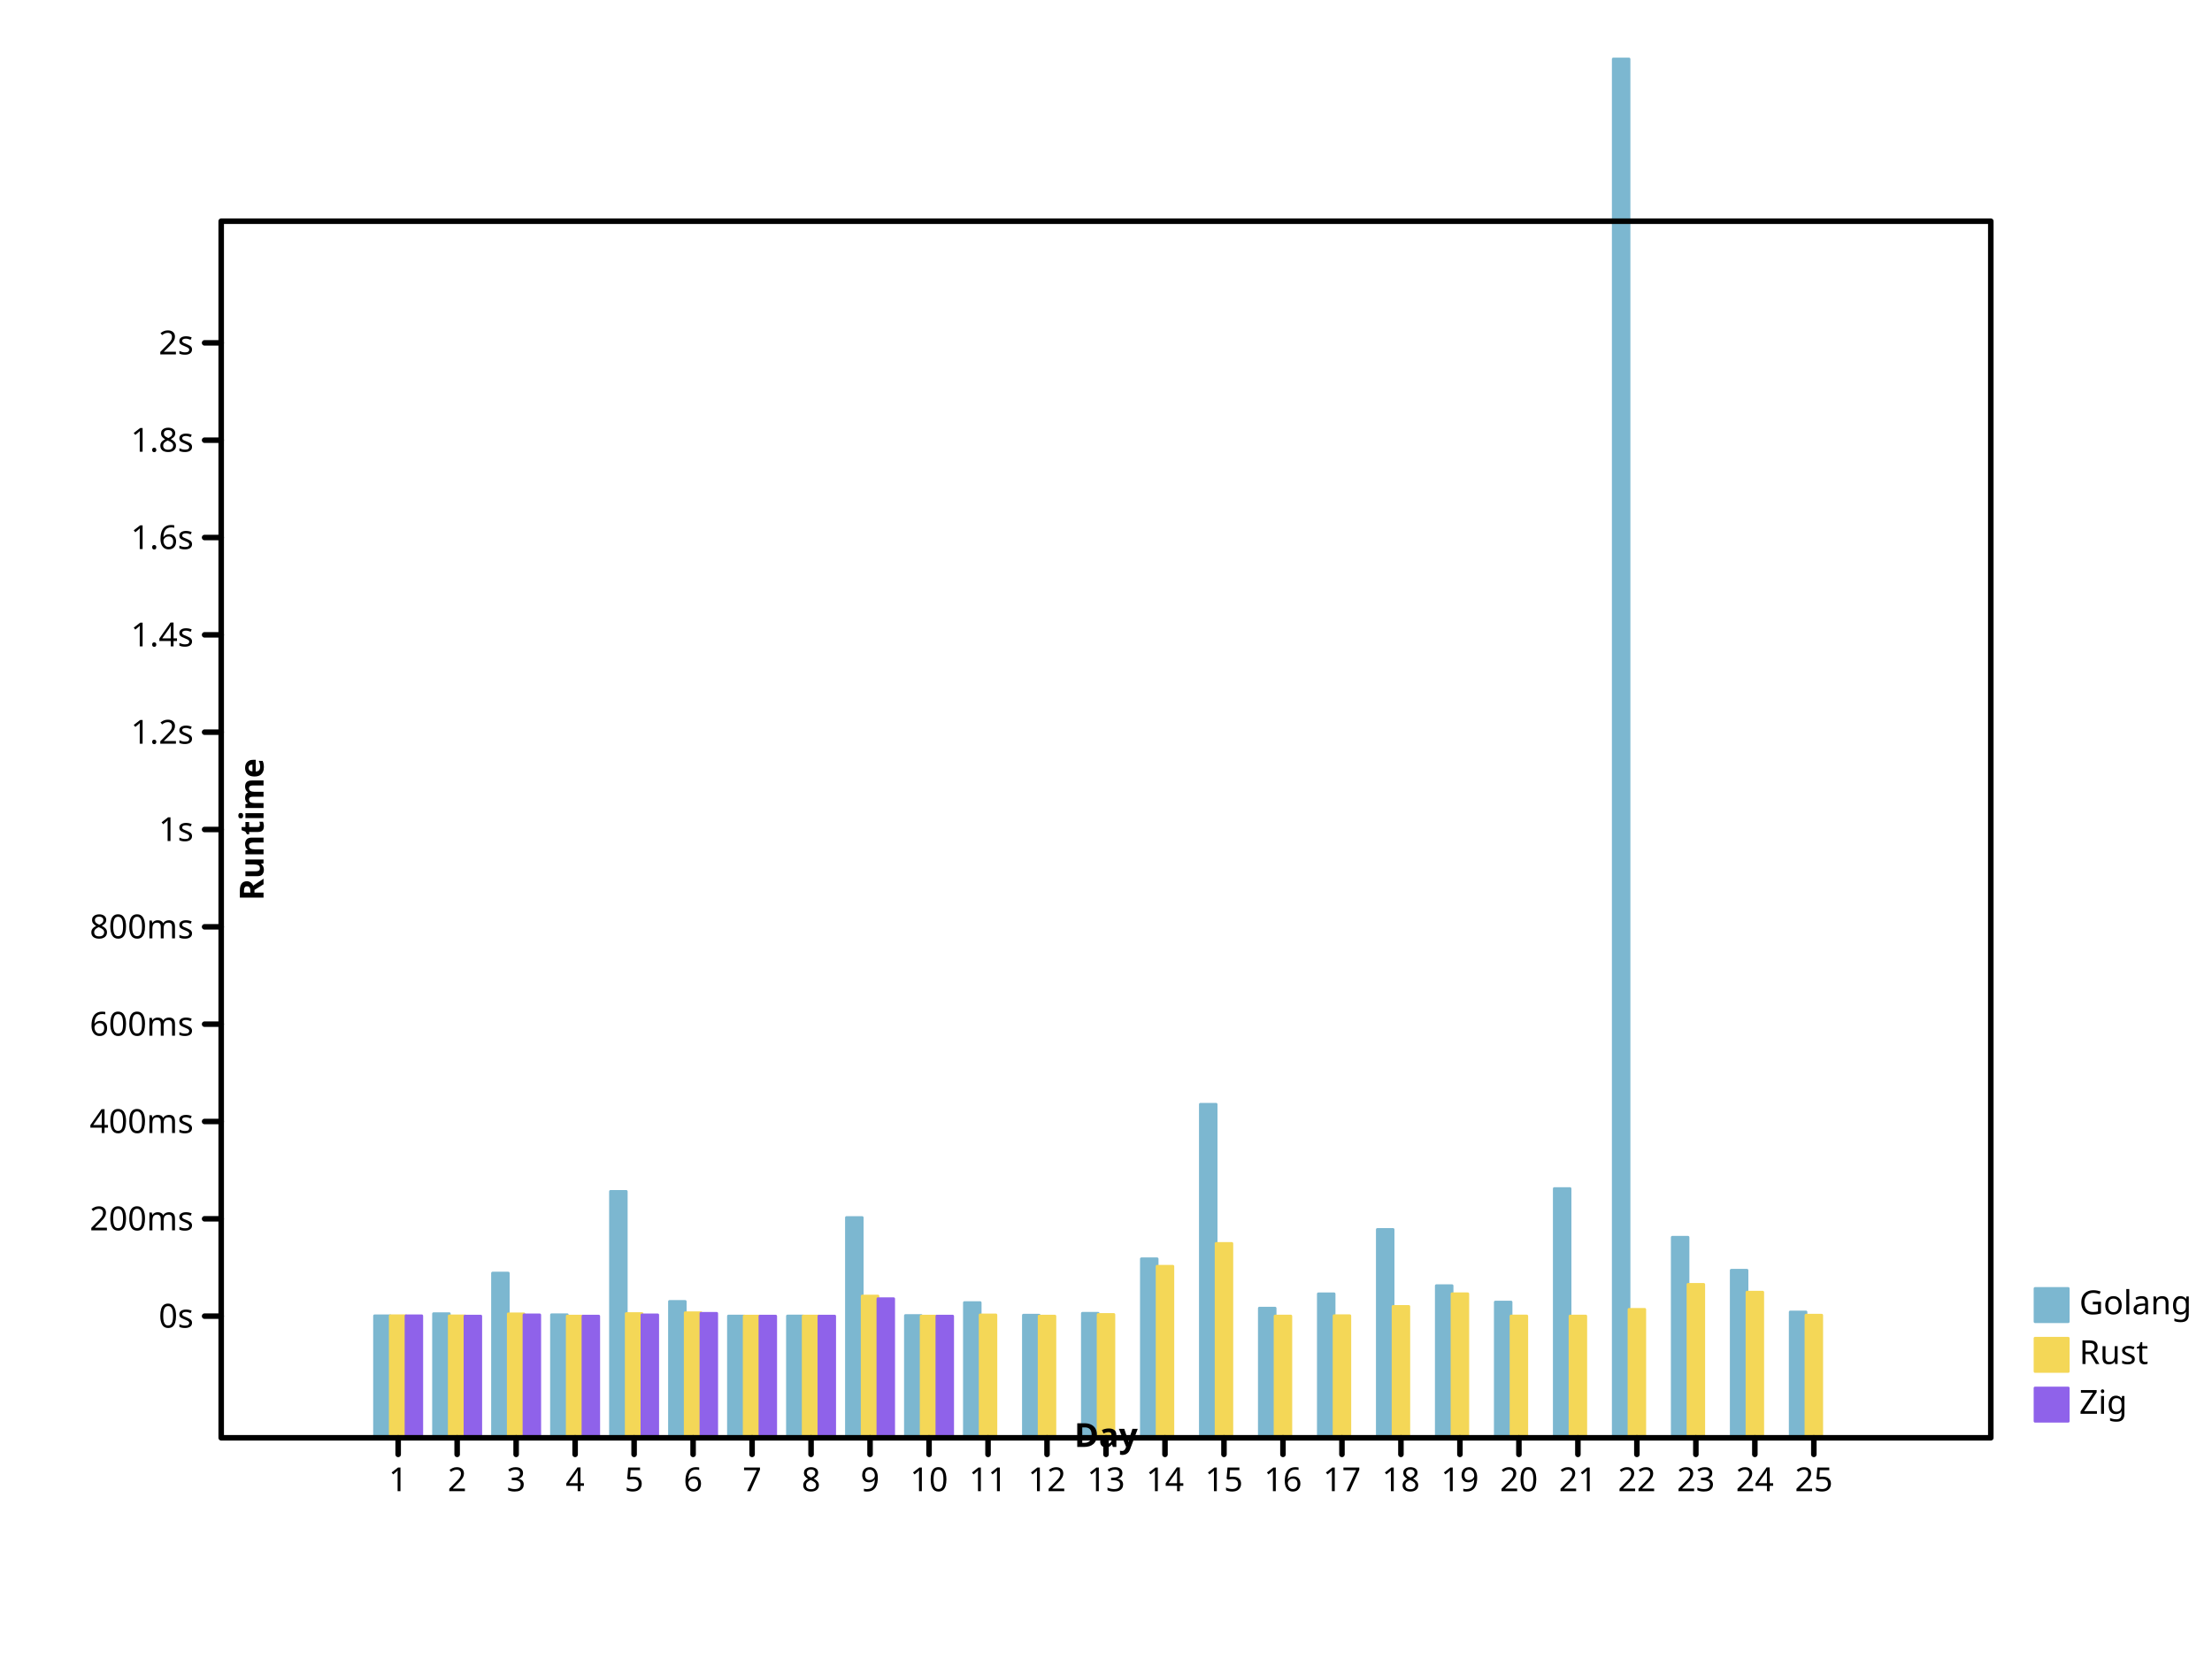
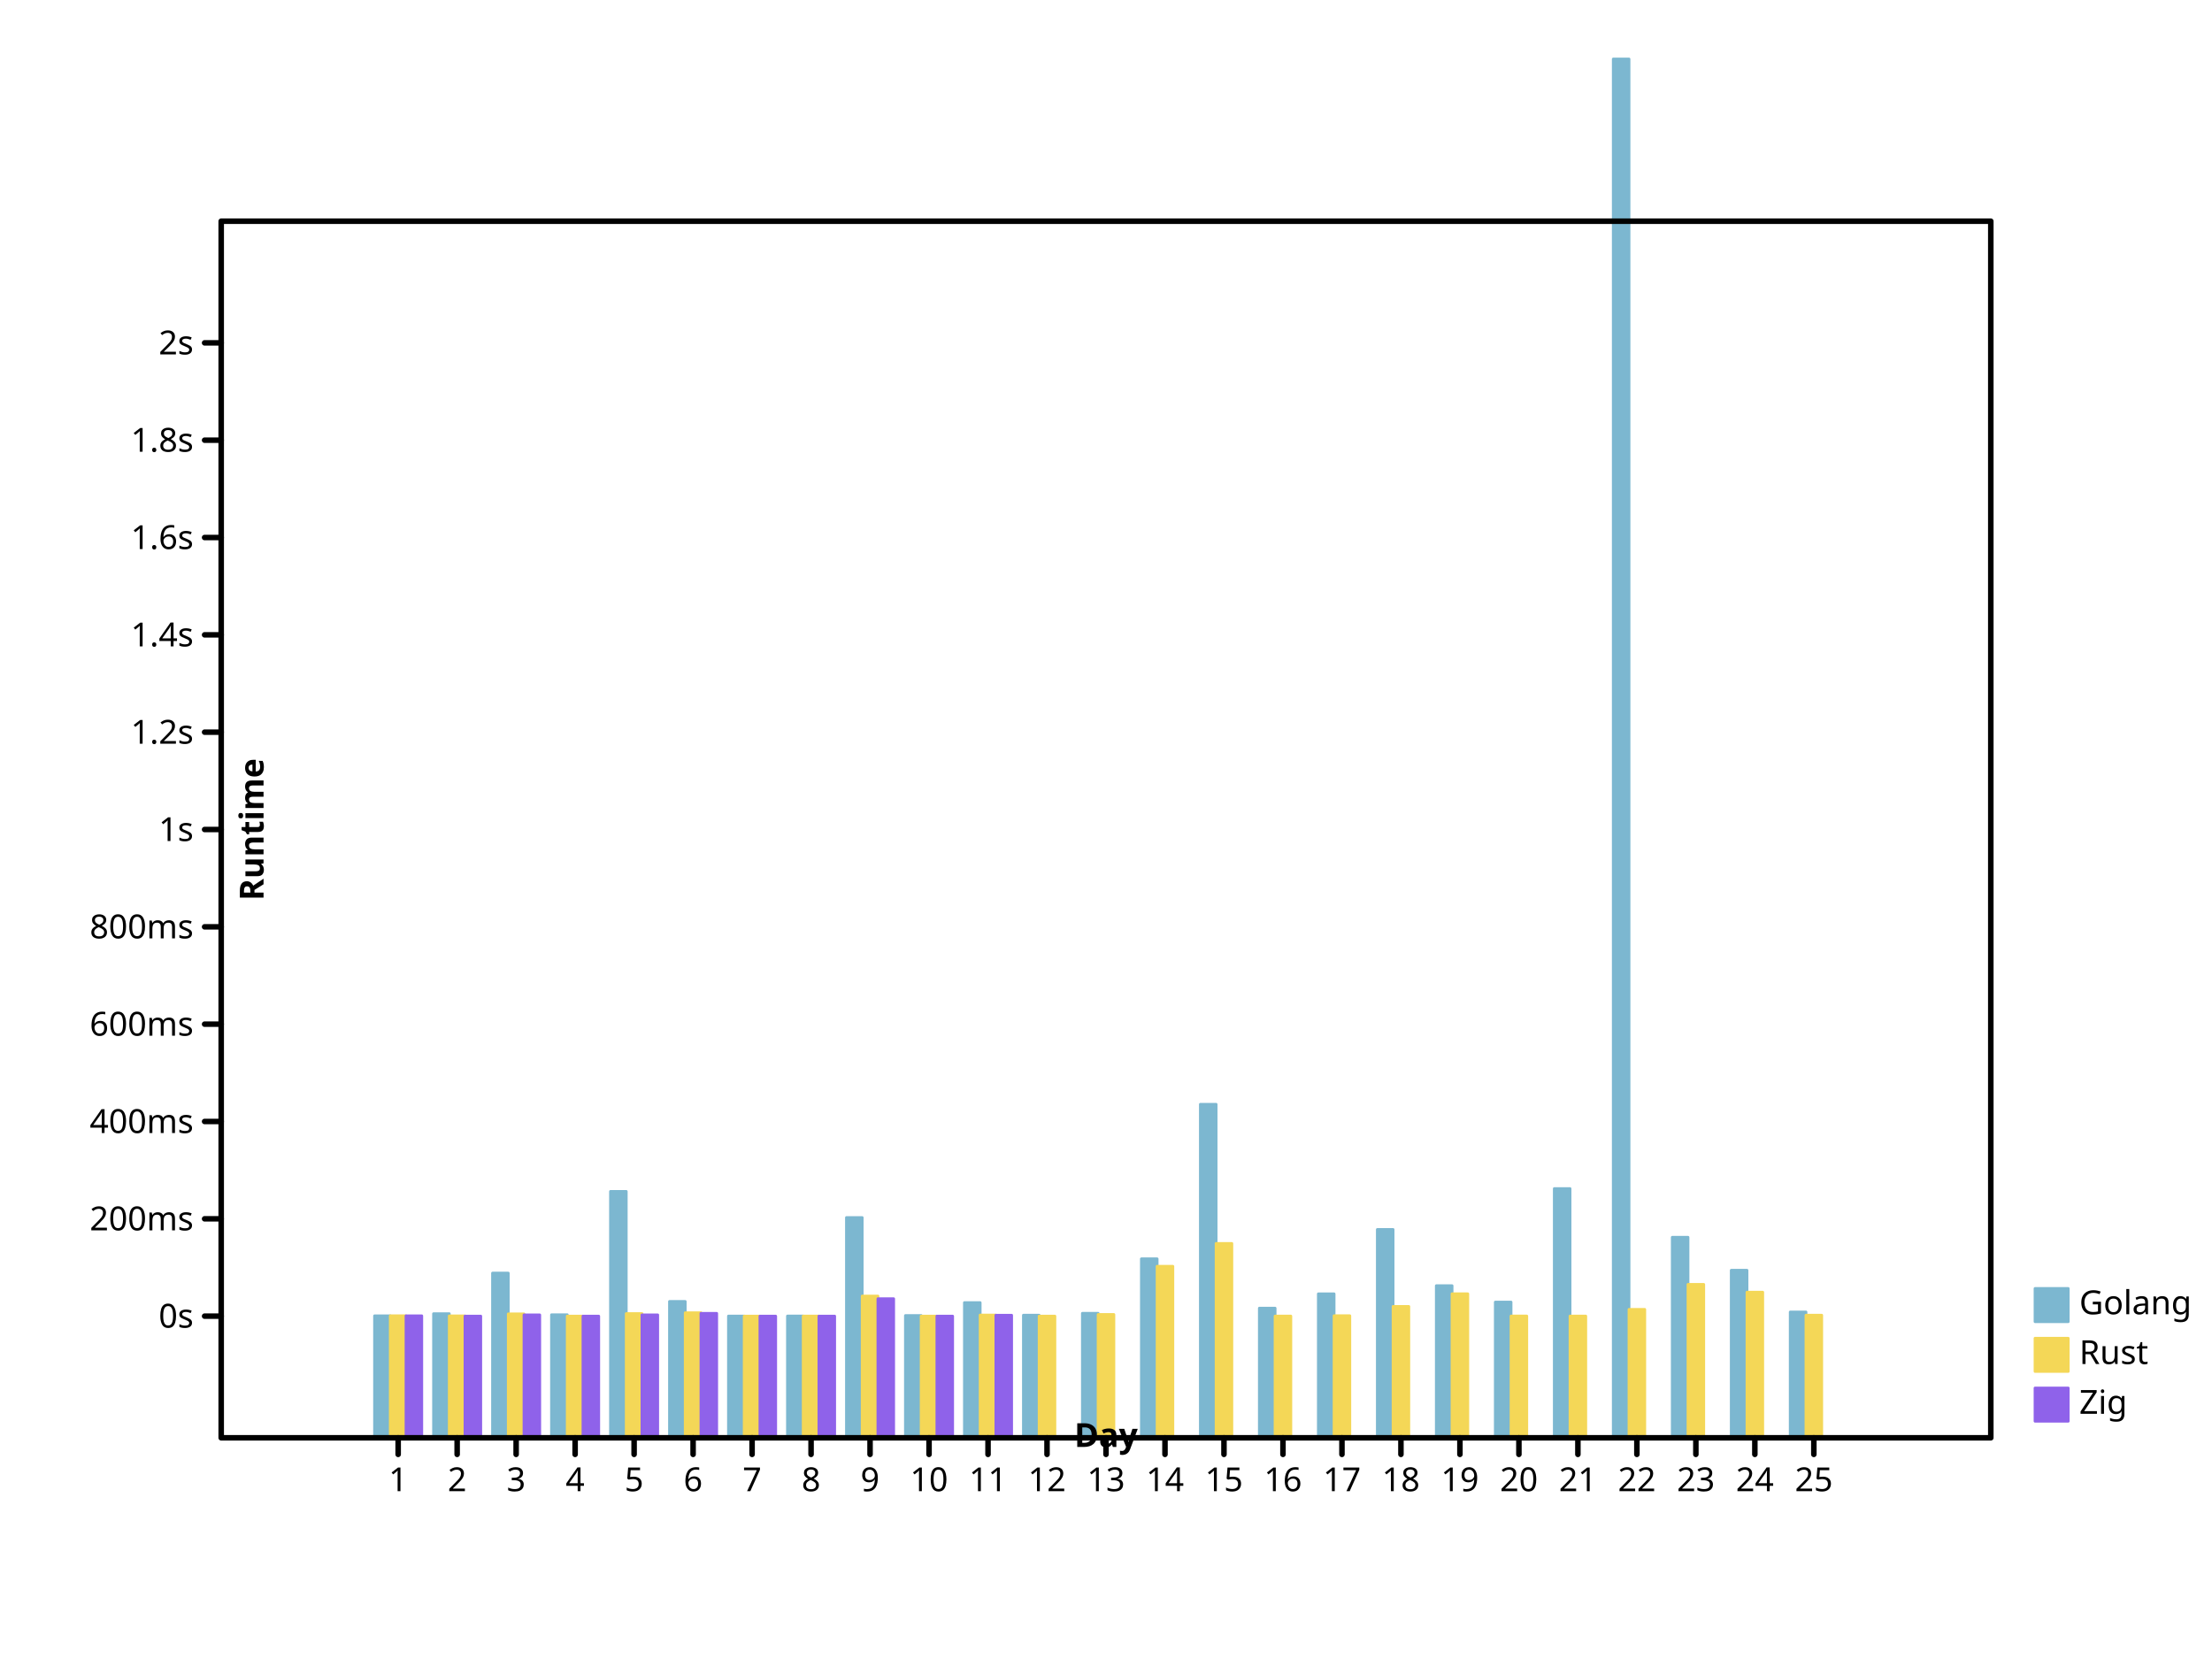
<svg xmlns="http://www.w3.org/2000/svg" preserveAspectRatio="xMidYMid meet" width="800" height="600" viewbox="0 0 800 600">
  <defs>
-     <marker markerUnits="userSpaceOnUse" markerWidth="2%" markerHeight="2%" id="circle" viewBox="0 0 10 10 " refX="5" refY="5">
-       <circle r="3" fill="none" stroke="black" cx="5" cy="5" />
+     <marker refY="5" markerUnits="userSpaceOnUse" markerWidth="2%" markerHeight="2%" id="circle" viewBox="0 0 10 10 " refX="5">
+       <circle fill="none" stroke="black" cx="5" cy="5" r="3" />
    </marker>
-     <marker viewBox="0 0 10 10 " refX="5" refY="5" markerUnits="userSpaceOnUse" markerWidth="2%" markerHeight="2%" id="filled-circle">
-       <circle cx="5" cy="5" r="3" fill="black" stroke="none" />
+     <marker refY="5" markerUnits="userSpaceOnUse" markerWidth="2%" markerHeight="2%" id="filled-circle" viewBox="0 0 10 10 " refX="5">
+       <circle cy="5" r="3" fill="black" stroke="none" cx="5" />
    </marker>
-     <marker refX="5" refY="5" markerUnits="userSpaceOnUse" markerWidth="2%" markerHeight="2%" id="square" viewBox="0 0 10 10 ">
-       <rect x="2" y="2" width="6" height="6" fill="none" stroke="black" />
+     <marker viewBox="0 0 10 10 " refX="5" refY="5" markerUnits="userSpaceOnUse" markerWidth="2%" markerHeight="2%" id="square">
+       <rect height="6" fill="none" stroke="black" x="2" y="2" width="6" />
    </marker>
-     <marker refX="5" refY="5" markerUnits="userSpaceOnUse" markerWidth="2%" markerHeight="2%" id="filled-square" viewBox="0 0 10 10 ">
-       <rect y="2" width="6" height="6" fill="black" stroke="none" x="2" />
+     <marker id="filled-square" viewBox="0 0 10 10 " refX="5" refY="5" markerUnits="userSpaceOnUse" markerWidth="2%" markerHeight="2%">
+       <rect stroke="none" x="2" y="2" width="6" height="6" fill="black" />
    </marker>
  </defs>
-   <g stroke-linecap="round" stroke-linejoin="round" transform="translate(80 520 )scale(1 -1 )" fill="hsl(198, 47%, 65%)" stroke="hsl(198, 47%, 65%)" stroke-width="1px">
-     <rect height="4.411344e+01" vector-effect="non-scaling-stroke" x="5.546667e+01" y="0" width="5.688889e+00" />
-     <rect x="7.680000e+01" y="0" width="5.688889e+00" height="4.488668e+01" vector-effect="non-scaling-stroke" />
+   <g stroke="hsl(198, 47%, 65%)" stroke-width="1px" stroke-linecap="round" stroke-linejoin="round" transform="translate(80 520 )scale(1 -1 )" fill="hsl(198, 47%, 65%)">
+     <rect vector-effect="non-scaling-stroke" x="5.546667e+01" y="0" width="5.688889e+00" height="4.411344e+01" />
+     <rect height="4.488668e+01" vector-effect="non-scaling-stroke" x="7.680000e+01" y="0" width="5.688889e+00" />
    <rect vector-effect="non-scaling-stroke" x="9.813333e+01" y="0" width="5.688889e+00" height="5.956744e+01" />
-     <rect y="0" width="5.688889e+00" height="4.450090e+01" vector-effect="non-scaling-stroke" x="1.194667e+02" />
+     <rect x="1.194667e+02" y="0" width="5.688889e+00" height="4.450090e+01" vector-effect="non-scaling-stroke" />
    <rect height="8.910424e+01" vector-effect="non-scaling-stroke" x="1.408000e+02" y="0" width="5.688889e+00" />
    <rect width="5.688889e+00" height="4.930535e+01" vector-effect="non-scaling-stroke" x="1.621333e+02" y="0" />
-     <rect vector-effect="non-scaling-stroke" x="1.834667e+02" y="0" width="5.688889e+00" height="4.403223e+01" />
-     <rect y="0" width="5.688889e+00" height="4.404383e+01" vector-effect="non-scaling-stroke" x="2.048000e+02" />
-     <rect vector-effect="non-scaling-stroke" x="2.261333e+02" y="0" width="5.688889e+00" height="7.965545e+01" />
+     <rect y="0" width="5.688889e+00" height="4.403223e+01" vector-effect="non-scaling-stroke" x="1.834667e+02" />
+     <rect vector-effect="non-scaling-stroke" x="2.048000e+02" y="0" width="5.688889e+00" height="4.404383e+01" />
+     <rect width="5.688889e+00" height="7.965545e+01" vector-effect="non-scaling-stroke" x="2.261333e+02" y="0" />
    <rect width="5.688889e+00" height="4.421793e+01" vector-effect="non-scaling-stroke" x="2.474667e+02" y="0" />
-     <rect y="0" width="5.688889e+00" height="4.889217e+01" vector-effect="non-scaling-stroke" x="2.688000e+02" />
-     <rect width="5.688889e+00" height="4.433675e+01" vector-effect="non-scaling-stroke" x="2.901333e+02" y="0" />
-     <rect x="3.114667e+02" y="0" width="5.688889e+00" height="4.502286e+01" vector-effect="non-scaling-stroke" />
-     <rect vector-effect="non-scaling-stroke" x="3.328000e+02" y="0" width="5.688889e+00" height="6.472781e+01" />
-     <rect y="0" width="5.688889e+00" height="1.206203e+02" vector-effect="non-scaling-stroke" x="3.541333e+02" />
-     <rect x="3.754667e+02" y="0" width="5.688889e+00" height="4.688408e+01" vector-effect="non-scaling-stroke" />
+     <rect width="5.688889e+00" height="4.889217e+01" vector-effect="non-scaling-stroke" x="2.688000e+02" y="0" />
+     <rect vector-effect="non-scaling-stroke" x="2.901333e+02" y="0" width="5.688889e+00" height="4.433675e+01" />
+     <rect vector-effect="non-scaling-stroke" x="3.114667e+02" y="0" width="5.688889e+00" height="4.502286e+01" />
+     <rect x="3.328000e+02" y="0" width="5.688889e+00" height="6.472781e+01" vector-effect="non-scaling-stroke" />
+     <rect vector-effect="non-scaling-stroke" x="3.541333e+02" y="0" width="5.688889e+00" height="1.206203e+02" />
+     <rect y="0" width="5.688889e+00" height="4.688408e+01" vector-effect="non-scaling-stroke" x="3.754667e+02" />
    <rect vector-effect="non-scaling-stroke" x="3.968000e+02" y="0" width="5.688889e+00" height="5.206799e+01" />
-     <rect width="5.688889e+00" height="7.533751e+01" vector-effect="non-scaling-stroke" x="4.181333e+02" y="0" />
-     <rect y="0" width="5.688889e+00" height="5.500452e+01" vector-effect="non-scaling-stroke" x="4.394667e+02" />
-     <rect x="4.608000e+02" y="0" width="5.688889e+00" height="4.908151e+01" vector-effect="non-scaling-stroke" />
-     <rect width="5.688889e+00" height="9.013012e+01" vector-effect="non-scaling-stroke" x="4.821333e+02" y="0" />
+     <rect height="7.533751e+01" vector-effect="non-scaling-stroke" x="4.181333e+02" y="0" width="5.688889e+00" />
+     <rect vector-effect="non-scaling-stroke" x="4.394667e+02" y="0" width="5.688889e+00" height="5.500452e+01" />
+     <rect vector-effect="non-scaling-stroke" x="4.608000e+02" y="0" width="5.688889e+00" height="4.908151e+01" />
+     <rect x="4.821333e+02" y="0" width="5.688889e+00" height="9.013012e+01" vector-effect="non-scaling-stroke" />
    <rect width="5.688889e+00" height="4.986591e+02" vector-effect="non-scaling-stroke" x="5.034667e+02" y="0" />
    <rect vector-effect="non-scaling-stroke" x="5.248000e+02" y="0" width="5.688889e+00" height="7.252352e+01" />
-     <rect y="0" width="5.688889e+00" height="6.058916e+01" vector-effect="non-scaling-stroke" x="5.461333e+02" />
-     <rect height="4.549603e+01" vector-effect="non-scaling-stroke" x="5.674667e+02" y="0" width="5.688889e+00" />
+     <rect width="5.688889e+00" height="6.058916e+01" vector-effect="non-scaling-stroke" x="5.461333e+02" y="0" />
+     <rect width="5.688889e+00" height="4.549603e+01" vector-effect="non-scaling-stroke" x="5.674667e+02" y="0" />
  </g>
-   <g stroke-linejoin="round" transform="translate(80 520 )scale(1 -1 )" fill="hsl(49, 88%, 65%)" stroke="hsl(49, 88%, 65%)" stroke-width="1px" stroke-linecap="round">
-     <rect x="6.115556e+01" y="0" width="5.688889e+00" height="4.412049e+01" vector-effect="non-scaling-stroke" />
-     <rect vector-effect="non-scaling-stroke" x="8.248889e+01" y="0" width="5.688889e+00" height="4.408069e+01" />
-     <rect y="0" width="5.688889e+00" height="4.480366e+01" vector-effect="non-scaling-stroke" x="1.038222e+02" />
+   <g fill="hsl(49, 88%, 65%)" stroke="hsl(49, 88%, 65%)" stroke-width="1px" stroke-linecap="round" stroke-linejoin="round" transform="translate(80 520 )scale(1 -1 )">
+     <rect vector-effect="non-scaling-stroke" x="6.115556e+01" y="0" width="5.688889e+00" height="4.412049e+01" />
+     <rect x="8.248889e+01" y="0" width="5.688889e+00" height="4.408069e+01" vector-effect="non-scaling-stroke" />
+     <rect vector-effect="non-scaling-stroke" x="1.038222e+02" y="0" width="5.688889e+00" height="4.480366e+01" />
    <rect x="1.251556e+02" y="0" width="5.688889e+00" height="4.400138e+01" vector-effect="non-scaling-stroke" />
-     <rect height="4.491188e+01" vector-effect="non-scaling-stroke" x="1.464889e+02" y="0" width="5.688889e+00" />
-     <rect height="4.521781e+01" vector-effect="non-scaling-stroke" x="1.678222e+02" y="0" width="5.688889e+00" />
-     <rect x="1.891556e+02" y="0" width="5.688889e+00" height="4.400071e+01" vector-effect="non-scaling-stroke" />
-     <rect height="4.401271e+01" vector-effect="non-scaling-stroke" x="2.104889e+02" y="0" width="5.688889e+00" />
-     <rect vector-effect="non-scaling-stroke" x="2.318222e+02" y="0" width="5.688889e+00" height="5.126519e+01" />
+     <rect x="1.464889e+02" y="0" width="5.688889e+00" height="4.491188e+01" vector-effect="non-scaling-stroke" />
+     <rect x="1.678222e+02" y="0" width="5.688889e+00" height="4.521781e+01" vector-effect="non-scaling-stroke" />
+     <rect vector-effect="non-scaling-stroke" x="1.891556e+02" y="0" width="5.688889e+00" height="4.400071e+01" />
+     <rect width="5.688889e+00" height="4.401271e+01" vector-effect="non-scaling-stroke" x="2.104889e+02" y="0" />
+     <rect height="5.126519e+01" vector-effect="non-scaling-stroke" x="2.318222e+02" y="0" width="5.688889e+00" />
    <rect width="5.688889e+00" height="4.400106e+01" vector-effect="non-scaling-stroke" x="2.531556e+02" y="0" />
-     <rect vector-effect="non-scaling-stroke" x="2.744889e+02" y="0" width="5.688889e+00" height="4.443394e+01" />
-     <rect y="0" width="5.688889e+00" height="4.401113e+01" vector-effect="non-scaling-stroke" x="2.958222e+02" />
-     <rect height="4.458890e+01" vector-effect="non-scaling-stroke" x="3.171556e+02" y="0" width="5.688889e+00" />
-     <rect height="6.202717e+01" vector-effect="non-scaling-stroke" x="3.384889e+02" y="0" width="5.688889e+00" />
-     <rect width="5.688889e+00" height="7.028620e+01" vector-effect="non-scaling-stroke" x="3.598222e+02" y="0" />
-     <rect y="0" width="5.688889e+00" height="4.402381e+01" vector-effect="non-scaling-stroke" x="3.811556e+02" />
+     <rect width="5.688889e+00" height="4.439388e+01" vector-effect="non-scaling-stroke" x="2.744889e+02" y="0" />
+     <rect width="5.688889e+00" height="4.401113e+01" vector-effect="non-scaling-stroke" x="2.958222e+02" y="0" />
+     <rect x="3.171556e+02" y="0" width="5.688889e+00" height="4.458890e+01" vector-effect="non-scaling-stroke" />
+     <rect width="5.688889e+00" height="6.202717e+01" vector-effect="non-scaling-stroke" x="3.384889e+02" y="0" />
+     <rect y="0" width="5.688889e+00" height="7.028620e+01" vector-effect="non-scaling-stroke" x="3.598222e+02" />
+     <rect vector-effect="non-scaling-stroke" x="3.811556e+02" y="0" width="5.688889e+00" height="4.402381e+01" />
    <rect vector-effect="non-scaling-stroke" x="4.024889e+02" y="0" width="5.688889e+00" height="4.414066e+01" />
-     <rect x="4.238222e+02" y="0" width="5.688889e+00" height="4.750379e+01" vector-effect="non-scaling-stroke" />
-     <rect vector-effect="non-scaling-stroke" x="4.451556e+02" y="0" width="5.688889e+00" height="5.208208e+01" />
-     <rect width="5.688889e+00" height="4.403650e+01" vector-effect="non-scaling-stroke" x="4.664889e+02" y="0" />
+     <rect y="0" width="5.688889e+00" height="4.750379e+01" vector-effect="non-scaling-stroke" x="4.238222e+02" />
+     <rect y="0" width="5.688889e+00" height="5.208208e+01" vector-effect="non-scaling-stroke" x="4.451556e+02" />
+     <rect vector-effect="non-scaling-stroke" x="4.664889e+02" y="0" width="5.688889e+00" height="4.403650e+01" />
    <rect y="0" width="5.688889e+00" height="4.402484e+01" vector-effect="non-scaling-stroke" x="4.878222e+02" />
-     <rect x="5.091556e+02" y="0" width="5.688889e+00" height="4.644030e+01" vector-effect="non-scaling-stroke" />
-     <rect width="5.688889e+00" height="5.547576e+01" vector-effect="non-scaling-stroke" x="5.304889e+02" y="0" />
-     <rect height="5.265991e+01" vector-effect="non-scaling-stroke" x="5.518222e+02" y="0" width="5.688889e+00" />
+     <rect vector-effect="non-scaling-stroke" x="5.091556e+02" y="0" width="5.688889e+00" height="4.644030e+01" />
+     <rect vector-effect="non-scaling-stroke" x="5.304889e+02" y="0" width="5.688889e+00" height="5.547576e+01" />
+     <rect y="0" width="5.688889e+00" height="5.265991e+01" vector-effect="non-scaling-stroke" x="5.518222e+02" />
    <rect height="4.433897e+01" vector-effect="non-scaling-stroke" x="5.731556e+02" y="0" width="5.688889e+00" />
  </g>
-   <g stroke-width="1px" stroke-linecap="round" stroke-linejoin="round" transform="translate(80 520 )scale(1 -1 )" fill="hsl(260, 76%, 65%)" stroke="hsl(260, 76%, 65%)">
-     <rect y="0" width="5.688889e+00" height="4.411533e+01" vector-effect="non-scaling-stroke" x="6.684444e+01" />
-     <rect y="0" width="5.688889e+00" height="4.401099e+01" vector-effect="non-scaling-stroke" x="8.817778e+01" />
-     <rect vector-effect="non-scaling-stroke" x="1.095111e+02" y="0" width="5.688889e+00" height="4.444991e+01" />
+   <g stroke-linejoin="round" transform="translate(80 520 )scale(1 -1 )" fill="hsl(260, 76%, 65%)" stroke="hsl(260, 76%, 65%)" stroke-width="1px" stroke-linecap="round">
+     <rect x="6.684444e+01" y="0" width="5.688889e+00" height="4.411533e+01" vector-effect="non-scaling-stroke" />
+     <rect vector-effect="non-scaling-stroke" x="8.817778e+01" y="0" width="5.688889e+00" height="4.401099e+01" />
+     <rect height="4.444991e+01" vector-effect="non-scaling-stroke" x="1.095111e+02" y="0" width="5.688889e+00" />
    <rect vector-effect="non-scaling-stroke" x="1.308444e+02" y="0" width="5.688889e+00" height="4.400138e+01" />
-     <rect vector-effect="non-scaling-stroke" x="1.521778e+02" y="0" width="5.688889e+00" height="4.445653e+01" />
-     <rect y="0" width="5.688889e+00" height="4.500922e+01" vector-effect="non-scaling-stroke" x="1.735111e+02" />
-     <rect x="1.948444e+02" y="0" width="5.688889e+00" height="4.400052e+01" vector-effect="non-scaling-stroke" />
+     <rect height="4.445653e+01" vector-effect="non-scaling-stroke" x="1.521778e+02" y="0" width="5.688889e+00" />
+     <rect x="1.735111e+02" y="0" width="5.688889e+00" height="4.500922e+01" vector-effect="non-scaling-stroke" />
+     <rect height="4.400052e+01" vector-effect="non-scaling-stroke" x="1.948444e+02" y="0" width="5.688889e+00" />
    <rect vector-effect="non-scaling-stroke" x="2.161778e+02" y="0" width="5.688889e+00" height="4.400934e+01" />
-     <rect vector-effect="non-scaling-stroke" x="2.375111e+02" y="0" width="5.688889e+00" height="5.029624e+01" />
-     <rect vector-effect="non-scaling-stroke" x="2.588444e+02" y="0" width="5.688889e+00" height="4.400093e+01" />
+     <rect y="0" width="5.688889e+00" height="5.029624e+01" vector-effect="non-scaling-stroke" x="2.375111e+02" />
+     <rect y="0" width="5.688889e+00" height="4.400093e+01" vector-effect="non-scaling-stroke" x="2.588444e+02" />
+     <rect vector-effect="non-scaling-stroke" x="2.801778e+02" y="0" width="5.688889e+00" height="4.433153e+01" />
  </g>
-   <g stroke-linecap="round" stroke-linejoin="round" font-family="sans-serif" text-anchor="start" stroke-width="1px" font-weight="normal" fill="hsl(198, 47%, 65%)" stroke="hsl(198, 47%, 65%)" font-size="12px" font-style="normal" dominant-baseline="hanging">
+   <g font-weight="normal" stroke-linecap="round" dominant-baseline="hanging" font-family="sans-serif" stroke-linejoin="round" font-size="12px" font-style="normal" fill="hsl(198, 47%, 65%)" stroke="hsl(198, 47%, 65%)" stroke-width="1px" text-anchor="start">
    <rect vector-effect="non-scaling-stroke" x="736" y="466" width="12" height="12" />
-     <g stroke="black" fill="black">
+     <g fill="black" stroke="black">
      <text stroke="none" vector-effect="non-scaling-stroke" x="752" y="466" dominant-baseline="hanging">Golang</text>
    </g>
-     <g font-size="12px" font-style="normal" stroke="hsl(49, 88%, 65%)" stroke-width="1px" text-anchor="start" font-family="sans-serif" dominant-baseline="hanging" fill="hsl(49, 88%, 65%)" stroke-linecap="round" stroke-linejoin="round" font-weight="normal">
-       <rect vector-effect="non-scaling-stroke" x="736" y="484" width="12" height="12" />
-       <g fill="black" stroke="black">
-         <text y="484" dominant-baseline="hanging" stroke="none" vector-effect="non-scaling-stroke" x="752">Rust</text>
+     <g stroke-linejoin="round" font-style="normal" font-weight="normal" fill="hsl(49, 88%, 65%)" stroke="hsl(49, 88%, 65%)" font-family="sans-serif" text-anchor="start" stroke-linecap="round" dominant-baseline="hanging" font-size="12px" stroke-width="1px">
+       <rect x="736" y="484" width="12" height="12" vector-effect="non-scaling-stroke" />
+       <g stroke="black" fill="black">
+         <text x="752" y="484" dominant-baseline="hanging" stroke="none" vector-effect="non-scaling-stroke">Rust</text>
      </g>
-       <g font-weight="normal" stroke-linecap="round" stroke-linejoin="round" dominant-baseline="hanging" text-anchor="start" stroke-width="1px" font-family="sans-serif" font-size="12px" font-style="normal" fill="hsl(260, 76%, 65%)" stroke="hsl(260, 76%, 65%)">
-         <rect width="12" height="12" vector-effect="non-scaling-stroke" x="736" y="502" />
-         <g fill="black" stroke="black">
-           <text dominant-baseline="hanging" stroke="none" vector-effect="non-scaling-stroke" x="752" y="502">Zig</text>
-           <g font-size="12px" font-weight="normal" font-style="normal" fill="none" text-anchor="start" stroke-linejoin="round" font-family="sans-serif" stroke-width="2px" stroke-linecap="round" dominant-baseline="hanging">
-             <rect vector-effect="non-scaling-stroke" x="80" y="80" width="640" height="440" />
+       <g stroke-width="1px" stroke-linecap="round" font-style="normal" dominant-baseline="hanging" text-anchor="start" font-family="sans-serif" stroke-linejoin="round" font-size="12px" font-weight="normal" fill="hsl(260, 76%, 65%)" stroke="hsl(260, 76%, 65%)">
+         <rect x="736" y="502" width="12" height="12" vector-effect="non-scaling-stroke" />
+         <g stroke="black" fill="black">
+           <text x="752" y="502" dominant-baseline="hanging" stroke="none" vector-effect="non-scaling-stroke">Zig</text>
+           <g font-size="12px" font-style="normal" stroke-linejoin="round" font-weight="normal" dominant-baseline="hanging" text-anchor="start" stroke-linecap="round" font-family="sans-serif" fill="none" stroke-width="2px">
+             <rect height="440" vector-effect="non-scaling-stroke" x="80" y="80" width="640" />
          </g>
-           <g font-style="normal" dominant-baseline="hanging" fill="none" stroke="black" stroke-linejoin="round" stroke-width="2px" font-weight="normal" text-anchor="start" font-size="12px" stroke-linecap="round" font-family="sans-serif" transform="translate(80 520 )scale(1 -1 )">
+           <g font-style="normal" font-weight="normal" stroke="black" stroke-width="2px" stroke-linecap="round" stroke-linejoin="round" font-family="sans-serif" text-anchor="start" font-size="12px" dominant-baseline="hanging" transform="translate(80 520 )scale(1 -1 )" fill="none">
            <path vector-effect="non-scaling-stroke" d="M64,0 L64,-6 M8.533333e+01,0 L8.533333e+01,-6 M1.066667e+02,0 L1.066667e+02,-6 M128,0 L128,-6 M1.493333e+02,0 L1.493333e+02,-6 M1.706667e+02,0 L1.706667e+02,-6 M192,0 L192,-6 M2.133333e+02,0 L2.133333e+02,-6 M2.346667e+02,0 L2.346667e+02,-6 M256,0 L256,-6 M2.773333e+02,0 L2.773333e+02,-6 M2.986667e+02,0 L2.986667e+02,-6 M320,0 L320,-6 M3.413333e+02,0 L3.413333e+02,-6 M3.626667e+02,0 L3.626667e+02,-6 M384,0 L384,-6 M4.053333e+02,0 L4.053333e+02,-6 M4.266667e+02,0 L4.266667e+02,-6 M448,0 L448,-6 M4.693333e+02,0 L4.693333e+02,-6 M4.906667e+02,0 L4.906667e+02,-6 M512,0 L512,-6 M5.333333e+02,0 L5.333333e+02,-6 M5.546667e+02,0 L5.546667e+02,-6 M576,0 L576,-6 " />
          </g>
-           <g font-style="normal" dominant-baseline="hanging" fill="black" stroke="black" stroke-width="2px" text-anchor="middle" stroke-linejoin="round" font-family="sans-serif" stroke-linecap="round" font-weight="normal" font-size="12px" transform="translate(80 520 )scale(1 1 )">
-             <text x="64" y="10" dominant-baseline="hanging" stroke="none" vector-effect="non-scaling-stroke">1</text>
-             <text dominant-baseline="hanging" stroke="none" vector-effect="non-scaling-stroke" x="8.533333e+01" y="10">2</text>
+           <g stroke-linecap="round" stroke-linejoin="round" dominant-baseline="hanging" font-weight="normal" fill="black" transform="translate(80 520 )scale(1 1 )" font-family="sans-serif" text-anchor="middle" stroke-width="2px" font-size="12px" font-style="normal" stroke="black">
+             <text dominant-baseline="hanging" stroke="none" vector-effect="non-scaling-stroke" x="64" y="10">1</text>
+             <text stroke="none" vector-effect="non-scaling-stroke" x="8.533333e+01" y="10" dominant-baseline="hanging">2</text>
            <text stroke="none" vector-effect="non-scaling-stroke" x="1.066667e+02" y="10" dominant-baseline="hanging">3</text>
-             <text dominant-baseline="hanging" stroke="none" vector-effect="non-scaling-stroke" x="128" y="10">4</text>
-             <text dominant-baseline="hanging" stroke="none" vector-effect="non-scaling-stroke" x="1.493333e+02" y="10">5</text>
+             <text vector-effect="non-scaling-stroke" x="128" y="10" dominant-baseline="hanging" stroke="none">4</text>
+             <text vector-effect="non-scaling-stroke" x="1.493333e+02" y="10" dominant-baseline="hanging" stroke="none">5</text>
            <text dominant-baseline="hanging" stroke="none" vector-effect="non-scaling-stroke" x="1.706667e+02" y="10">6</text>
-             <text stroke="none" vector-effect="non-scaling-stroke" x="192" y="10" dominant-baseline="hanging">7</text>
+             <text vector-effect="non-scaling-stroke" x="192" y="10" dominant-baseline="hanging" stroke="none">7</text>
            <text stroke="none" vector-effect="non-scaling-stroke" x="2.133333e+02" y="10" dominant-baseline="hanging">8</text>
-             <text y="10" dominant-baseline="hanging" stroke="none" vector-effect="non-scaling-stroke" x="2.346667e+02">9</text>
-             <text dominant-baseline="hanging" stroke="none" vector-effect="non-scaling-stroke" x="256" y="10">10</text>
-             <text stroke="none" vector-effect="non-scaling-stroke" x="2.773333e+02" y="10" dominant-baseline="hanging">11</text>
-             <text dominant-baseline="hanging" stroke="none" vector-effect="non-scaling-stroke" x="2.986667e+02" y="10">12</text>
+             <text stroke="none" vector-effect="non-scaling-stroke" x="2.346667e+02" y="10" dominant-baseline="hanging">9</text>
+             <text x="256" y="10" dominant-baseline="hanging" stroke="none" vector-effect="non-scaling-stroke">10</text>
+             <text y="10" dominant-baseline="hanging" stroke="none" vector-effect="non-scaling-stroke" x="2.773333e+02">11</text>
+             <text stroke="none" vector-effect="non-scaling-stroke" x="2.986667e+02" y="10" dominant-baseline="hanging">12</text>
            <text y="10" dominant-baseline="hanging" stroke="none" vector-effect="non-scaling-stroke" x="320">13</text>
-             <text vector-effect="non-scaling-stroke" x="3.413333e+02" y="10" dominant-baseline="hanging" stroke="none">14</text>
-             <text dominant-baseline="hanging" stroke="none" vector-effect="non-scaling-stroke" x="3.626667e+02" y="10">15</text>
+             <text y="10" dominant-baseline="hanging" stroke="none" vector-effect="non-scaling-stroke" x="3.413333e+02">14</text>
+             <text stroke="none" vector-effect="non-scaling-stroke" x="3.626667e+02" y="10" dominant-baseline="hanging">15</text>
            <text vector-effect="non-scaling-stroke" x="384" y="10" dominant-baseline="hanging" stroke="none">16</text>
-             <text y="10" dominant-baseline="hanging" stroke="none" vector-effect="non-scaling-stroke" x="4.053333e+02">17</text>
+             <text stroke="none" vector-effect="non-scaling-stroke" x="4.053333e+02" y="10" dominant-baseline="hanging">17</text>
            <text dominant-baseline="hanging" stroke="none" vector-effect="non-scaling-stroke" x="4.266667e+02" y="10">18</text>
-             <text vector-effect="non-scaling-stroke" x="448" y="10" dominant-baseline="hanging" stroke="none">19</text>
+             <text stroke="none" vector-effect="non-scaling-stroke" x="448" y="10" dominant-baseline="hanging">19</text>
            <text stroke="none" vector-effect="non-scaling-stroke" x="4.693333e+02" y="10" dominant-baseline="hanging">20</text>
-             <text vector-effect="non-scaling-stroke" x="4.906667e+02" y="10" dominant-baseline="hanging" stroke="none">21</text>
-             <text x="512" y="10" dominant-baseline="hanging" stroke="none" vector-effect="non-scaling-stroke">22</text>
+             <text dominant-baseline="hanging" stroke="none" vector-effect="non-scaling-stroke" x="4.906667e+02" y="10">21</text>
+             <text y="10" dominant-baseline="hanging" stroke="none" vector-effect="non-scaling-stroke" x="512">22</text>
            <text y="10" dominant-baseline="hanging" stroke="none" vector-effect="non-scaling-stroke" x="5.333333e+02">23</text>
-             <text stroke="none" vector-effect="non-scaling-stroke" x="5.546667e+02" y="10" dominant-baseline="hanging">24</text>
-             <text dominant-baseline="hanging" stroke="none" vector-effect="non-scaling-stroke" x="576" y="10">25</text>
+             <text vector-effect="non-scaling-stroke" x="5.546667e+02" y="10" dominant-baseline="hanging" stroke="none">24</text>
+             <text x="576" y="10" dominant-baseline="hanging" stroke="none" vector-effect="non-scaling-stroke">25</text>
          </g>
-           <g stroke-linejoin="round" font-size="12px" stroke-width="2px" font-weight="bold" text-anchor="middle" fill="black" stroke="black" stroke-linecap="round" font-style="normal" transform="translate(80 520 )scale(1 1 )rotate(0 0 0 )" font-family="sans-serif" dominant-baseline="baseline">
-             <text dominant-baseline="baseline" stroke="none" vector-effect="non-scaling-stroke" x="320" y="-6">Day</text>
+           <g font-weight="bold" stroke="black" stroke-linecap="round" stroke-linejoin="round" dominant-baseline="baseline" font-style="normal" stroke-width="2px" font-size="12px" font-family="sans-serif" text-anchor="middle" transform="translate(80 520 )scale(1 1 )rotate(0 0 0 )" fill="black">
+             <text stroke="none" vector-effect="non-scaling-stroke" x="320" y="-6" dominant-baseline="baseline">Day</text>
          </g>
-           <g stroke-linecap="round" stroke-linejoin="round" font-family="sans-serif" text-anchor="middle" stroke-width="2px" font-weight="bold" font-size="12px" font-style="normal" dominant-baseline="baseline" fill="black" stroke="black" transform="translate(80 520 )scale(1 -1 )">
+           <g stroke-width="2px" stroke-linecap="round" stroke-linejoin="round" font-weight="bold" dominant-baseline="baseline" text-anchor="middle" font-size="12px" font-style="normal" fill="black" stroke="black" transform="translate(80 520 )scale(1 -1 )" font-family="sans-serif">
            <path vector-effect="non-scaling-stroke" d="M0,44 L-6,44 M0,7.920000e+01 L-6,7.920000e+01 M0,1.144000e+02 L-6,1.144000e+02 M0,1.496000e+02 L-6,1.496000e+02 M0,1.848000e+02 L-6,1.848000e+02 M0,220 L-6,220 M0,2.552000e+02 L-6,2.552000e+02 M0,2.904000e+02 L-6,2.904000e+02 M0,3.256000e+02 L-6,3.256000e+02 M0,3.608000e+02 L-6,3.608000e+02 M0,396 L-6,396 " />
          </g>
-           <g font-weight="normal" font-family="sans-serif" font-size="12px" dominant-baseline="middle" fill="black" transform="translate(80 520 )scale(1 1 )" stroke-width="2px" text-anchor="end" font-style="normal" stroke="black" stroke-linecap="round" stroke-linejoin="round">
-             <text y="-44" dominant-baseline="middle" stroke="none" vector-effect="non-scaling-stroke" x="-10">0s</text>
-             <text dominant-baseline="middle" stroke="none" vector-effect="non-scaling-stroke" x="-10" y="-7.920000e+01">200ms</text>
-             <text x="-10" y="-1.144000e+02" dominant-baseline="middle" stroke="none" vector-effect="non-scaling-stroke">400ms</text>
-             <text stroke="none" vector-effect="non-scaling-stroke" x="-10" y="-1.496000e+02" dominant-baseline="middle">600ms</text>
-             <text dominant-baseline="middle" stroke="none" vector-effect="non-scaling-stroke" x="-10" y="-1.848000e+02">800ms</text>
-             <text x="-10" y="-220" dominant-baseline="middle" stroke="none" vector-effect="non-scaling-stroke">1s</text>
-             <text dominant-baseline="middle" stroke="none" vector-effect="non-scaling-stroke" x="-10" y="-2.552000e+02">1.2s</text>
-             <text x="-10" y="-2.904000e+02" dominant-baseline="middle" stroke="none" vector-effect="non-scaling-stroke">1.4s</text>
+           <g transform="translate(80 520 )scale(1 1 )" font-size="12px" font-style="normal" font-weight="normal" stroke="black" stroke-linecap="round" font-family="sans-serif" text-anchor="end" fill="black" stroke-width="2px" stroke-linejoin="round" dominant-baseline="middle">
+             <text x="-10" y="-44" dominant-baseline="middle" stroke="none" vector-effect="non-scaling-stroke">0s</text>
+             <text y="-7.920000e+01" dominant-baseline="middle" stroke="none" vector-effect="non-scaling-stroke" x="-10">200ms</text>
+             <text y="-1.144000e+02" dominant-baseline="middle" stroke="none" vector-effect="non-scaling-stroke" x="-10">400ms</text>
+             <text vector-effect="non-scaling-stroke" x="-10" y="-1.496000e+02" dominant-baseline="middle" stroke="none">600ms</text>
+             <text stroke="none" vector-effect="non-scaling-stroke" x="-10" y="-1.848000e+02" dominant-baseline="middle">800ms</text>
+             <text dominant-baseline="middle" stroke="none" vector-effect="non-scaling-stroke" x="-10" y="-220">1s</text>
+             <text y="-2.552000e+02" dominant-baseline="middle" stroke="none" vector-effect="non-scaling-stroke" x="-10">1.2s</text>
+             <text dominant-baseline="middle" stroke="none" vector-effect="non-scaling-stroke" x="-10" y="-2.904000e+02">1.4s</text>
            <text stroke="none" vector-effect="non-scaling-stroke" x="-10" y="-3.256000e+02" dominant-baseline="middle">1.6s</text>
            <text stroke="none" vector-effect="non-scaling-stroke" x="-10" y="-3.608000e+02" dominant-baseline="middle">1.8s</text>
-             <text y="-396" dominant-baseline="middle" stroke="none" vector-effect="non-scaling-stroke" x="-10">2s</text>
+             <text stroke="none" vector-effect="non-scaling-stroke" x="-10" y="-396" dominant-baseline="middle">2s</text>
          </g>
-           <g dominant-baseline="hanging" fill="black" stroke-linecap="round" stroke-linejoin="round" transform="translate(80 520 )scale(1 1 )rotate(-90 0 0 )" stroke-width="2px" font-weight="bold" text-anchor="middle" stroke="black" font-family="sans-serif" font-size="12px" font-style="normal">
-             <text dominant-baseline="hanging" stroke="none" vector-effect="non-scaling-stroke" x="220" y="6">Runtime</text>
+           <g transform="translate(80 520 )scale(1 1 )rotate(-90 0 0 )" stroke-width="2px" stroke-linecap="round" font-family="sans-serif" text-anchor="middle" font-weight="bold" fill="black" stroke="black" stroke-linejoin="round" dominant-baseline="hanging" font-size="12px" font-style="normal">
+             <text stroke="none" vector-effect="non-scaling-stroke" x="220" y="6" dominant-baseline="hanging">Runtime</text>
          </g>
        </g>
      </g>
    </g>
  </g>
</svg>
